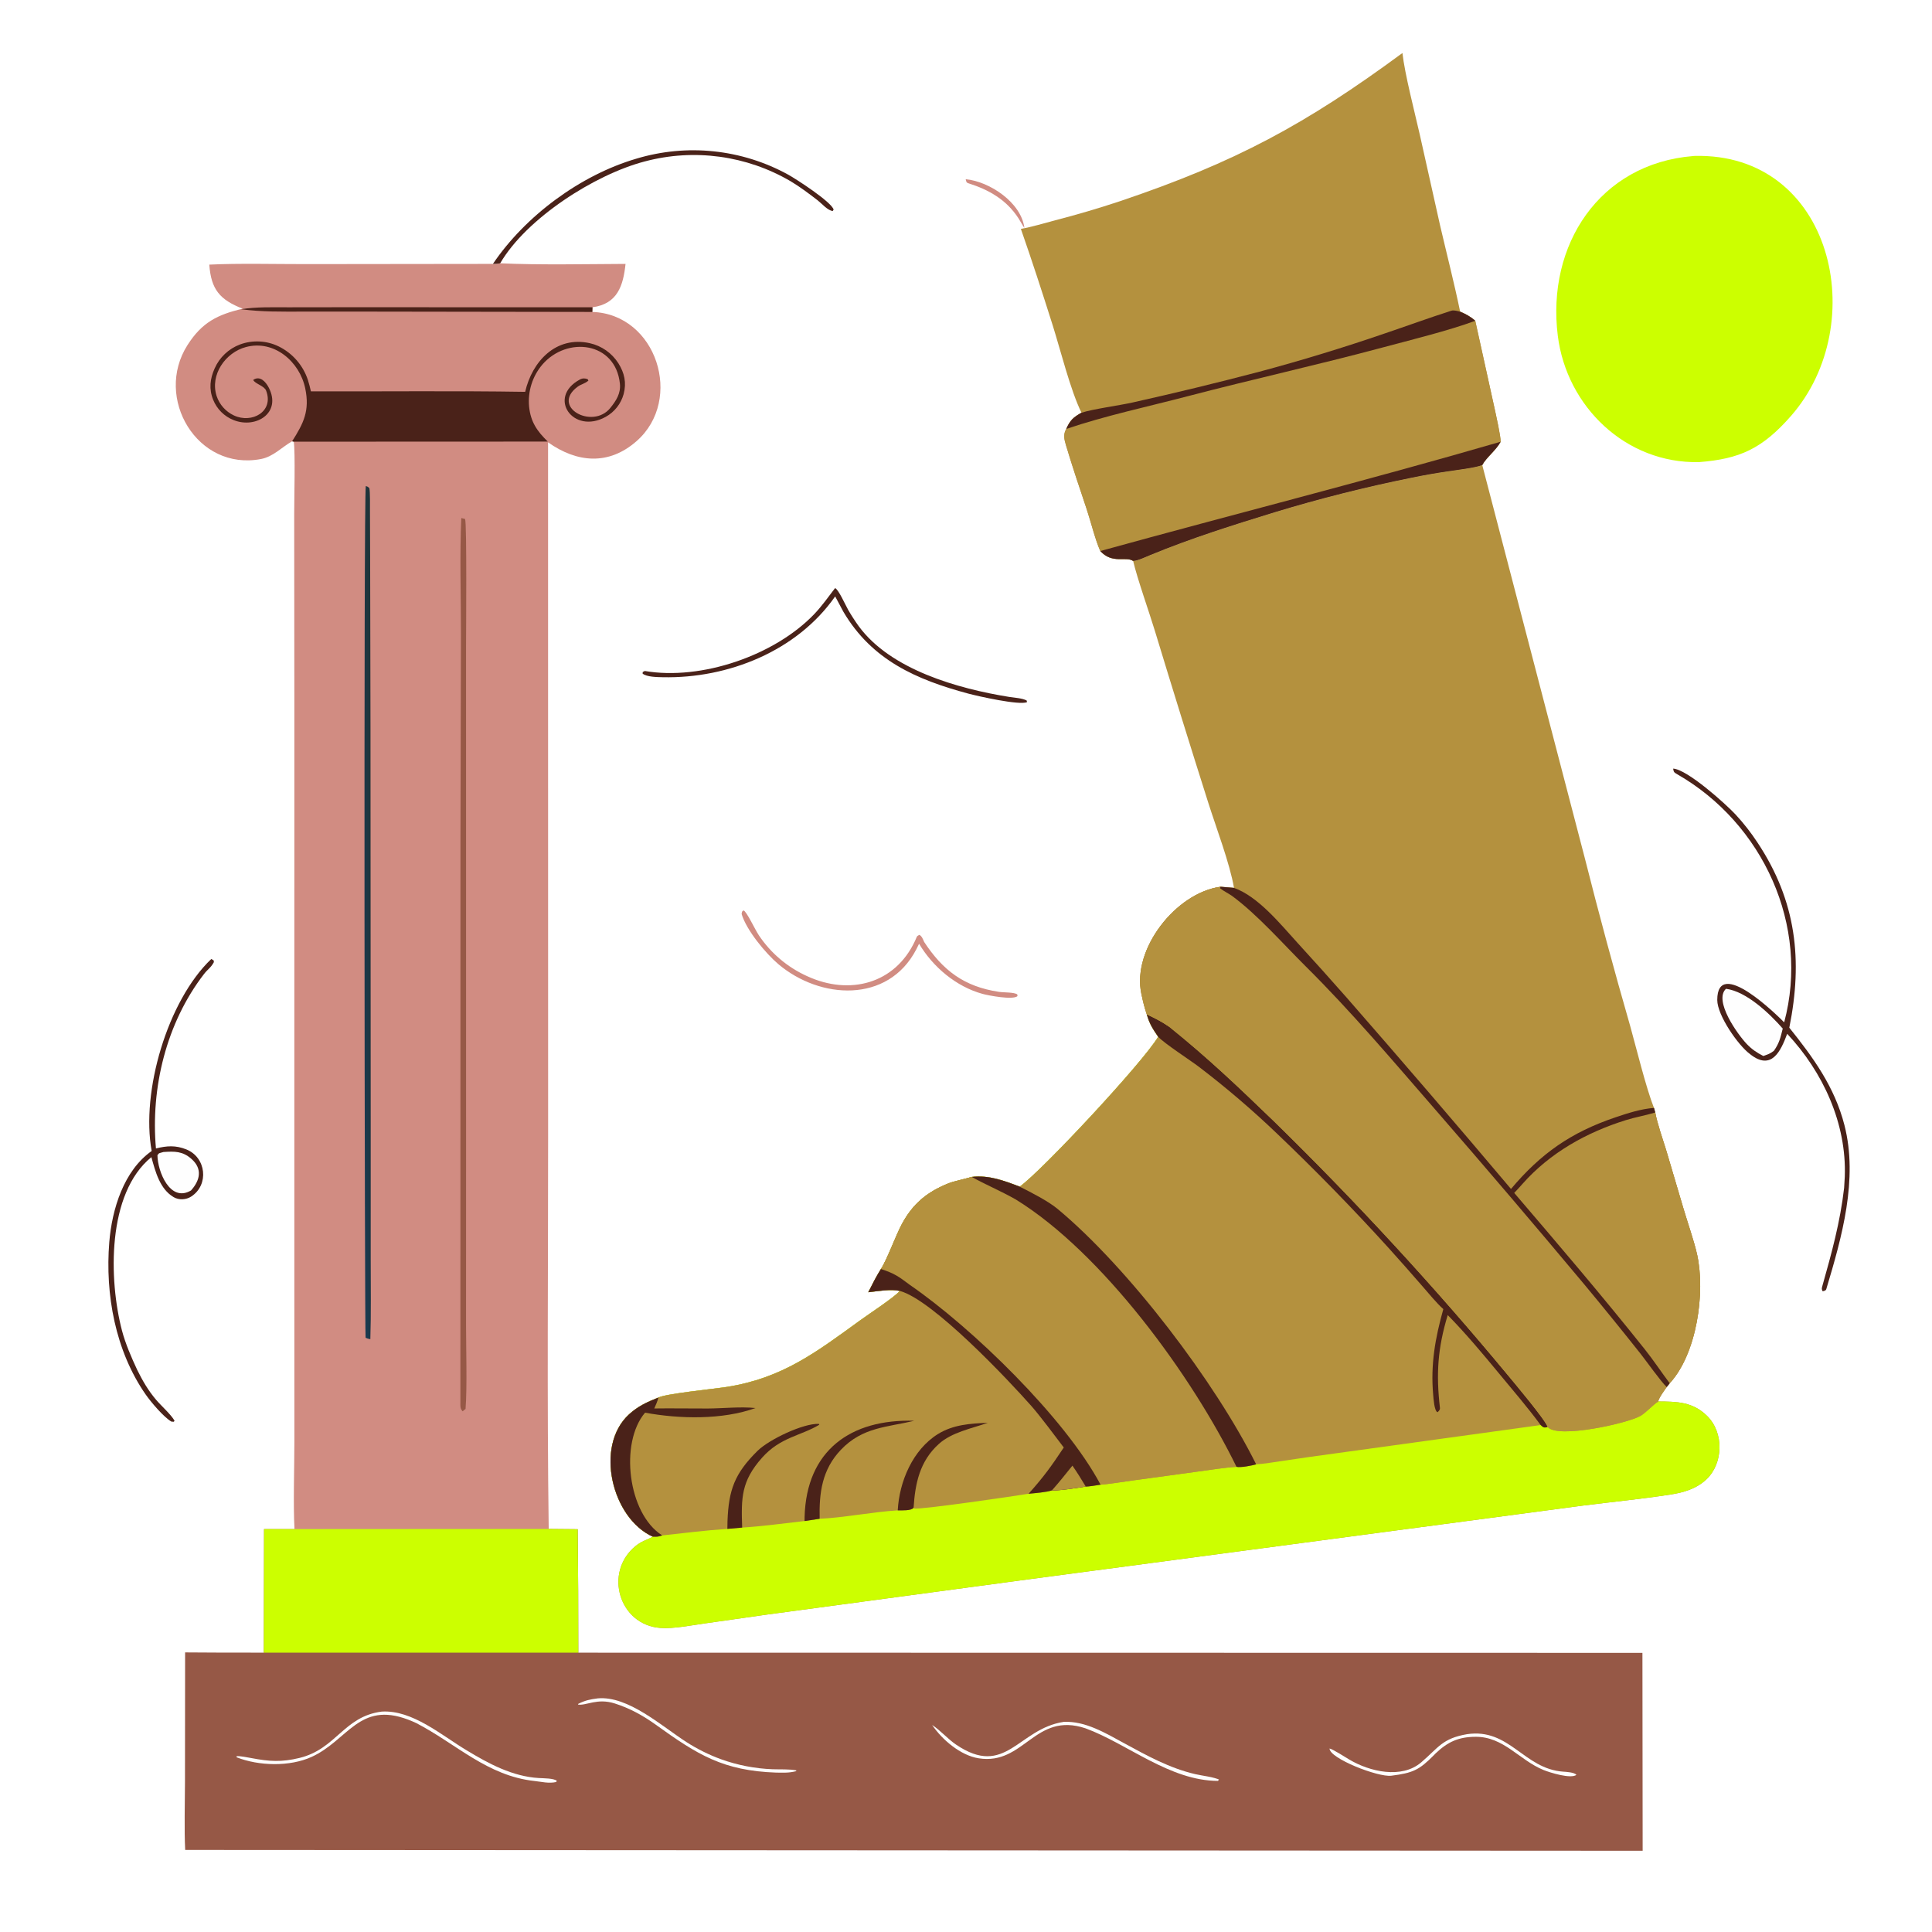
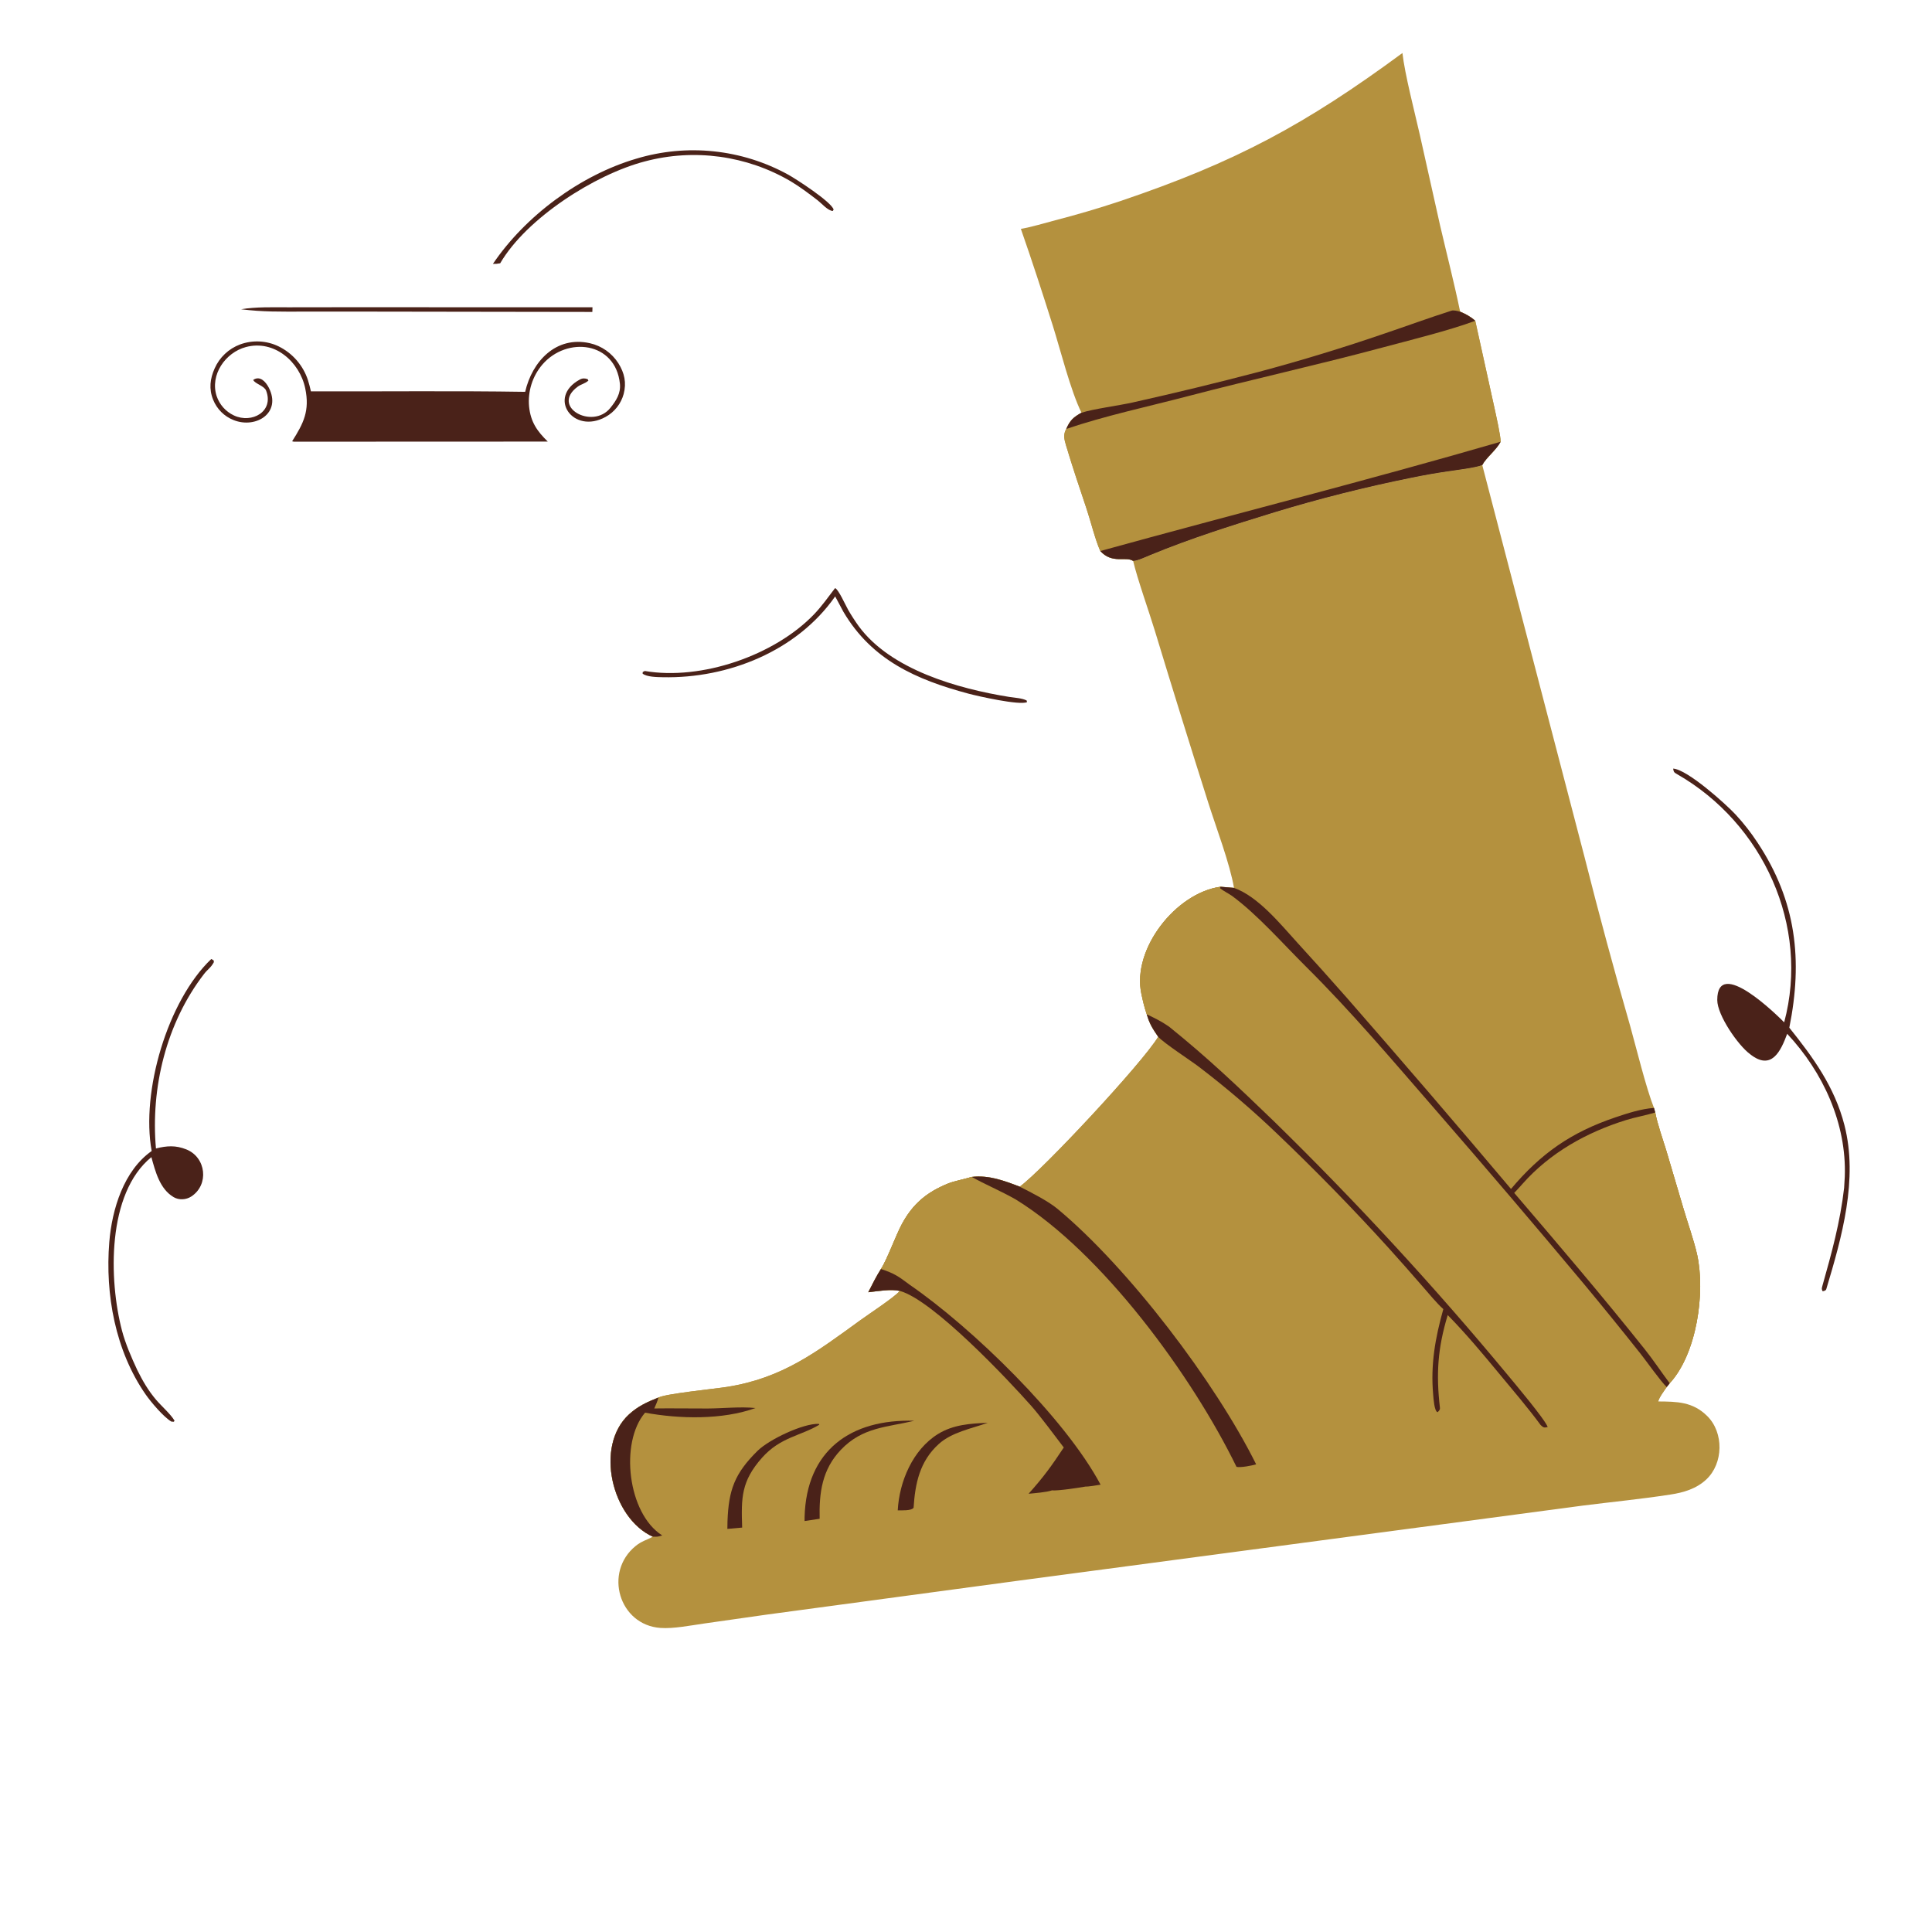
- <svg xmlns="http://www.w3.org/2000/svg" width="1024" height="1024" viewBox="0 0 1024 1024">
+ <svg xmlns="http://www.w3.org/2000/svg" viewBox="0 0 1024 1024">
  <path fill="#B4913E" d="M785.627 246.491L839.911 454.544C847.45 484.411 855.487 514.15 864.018 543.75C867.232 555.252 872.446 576.642 876.643 587.23L877.309 589.639C878.441 595.759 881.241 603.512 883.089 609.586L892.5 641.355C894.638 648.524 897.918 657.869 899.489 664.912C903.955 684.944 899.384 717.532 884.976 733.151L883.396 735.172C882.193 736.921 879.219 740.889 878.912 742.797C888.766 742.877 897.166 742.899 904.868 750.534C913.764 759.352 913.476 775.62 904.37 784.154C899.091 789.102 892.21 791.132 885.244 792.157C869.929 794.532 854.384 796.043 838.999 797.985L765.2 807.81L539.828 837.785L406.503 855.757L373.182 860.501C365.906 861.538 356.992 863.332 350.05 862.838C328.093 861.277 319.854 833.299 336.868 819.429C340.204 816.709 342.752 816.292 346.029 814.475C324.32 804.799 315.003 766.498 333.381 749.657C338.154 745.284 343.087 743.061 349.008 740.712C353.076 738.647 378.657 736.138 385.348 735.08C414.779 730.428 432.759 716.598 456.039 699.714C460.94 696.159 473.238 688.142 476.987 684.23C472.272 683.091 465.17 684.361 460.197 684.922C462.313 680.808 464.416 676.494 466.904 672.61C470.012 668.055 474.743 654.915 478.032 648.8C483.792 638.093 491.205 631.884 502.576 627.277C505.535 626.079 511.619 624.86 515.04 623.793C524.098 622.74 532.124 625.756 540.462 628.96C552.546 620.225 605.609 563.307 613.867 549.521C610.878 545.151 609.281 542.697 607.817 537.621C606.53 533.883 605.753 530.501 604.939 526.65C599.922 502.927 623.299 473.247 646.882 470.002L654.043 470.596C651.882 457.82 644.532 438.467 640.429 425.536C630.787 395.169 621.336 364.741 612.076 334.254C609.08 324.391 602.693 306.45 600.592 297.293C603.007 297.224 607.211 295.208 609.62 294.213C631.144 285.323 653.319 278.353 675.577 271.51C699.41 264.272 723.575 258.177 747.99 253.245C754.38 251.925 760.807 250.79 767.263 249.843C771.254 249.238 782.339 247.902 785.627 246.491Z" />
-   <path fill="#CCFF00" d="M607.817 537.621C612.286 539.741 615.507 541.295 619.593 544.117C640.558 561.006 656.026 575.814 675.288 594.378C718.952 637.071 760.356 682.014 799.331 729.025C802.987 733.46 818.736 752.122 820.323 756.354C825.702 762.682 862.788 754.328 869.455 750.468C872.435 748.743 875.874 744.766 878.912 742.797C888.766 742.877 897.166 742.899 904.868 750.534C913.764 759.352 913.476 775.62 904.37 784.154C899.091 789.102 892.21 791.132 885.244 792.157C869.929 794.532 854.384 796.043 838.999 797.985L765.2 807.81L539.828 837.785L406.503 855.757L373.182 860.501C365.906 861.538 356.992 863.332 350.05 862.838C328.093 861.277 319.854 833.299 336.868 819.429C340.204 816.709 342.752 816.292 346.029 814.475C324.32 804.799 315.003 766.498 333.381 749.657C338.154 745.284 343.087 743.061 349.008 740.712C353.076 738.647 378.657 736.138 385.348 735.08C414.779 730.428 432.759 716.598 456.039 699.714C460.94 696.159 473.238 688.142 476.987 684.23C472.272 683.091 465.17 684.361 460.197 684.922C462.313 680.808 464.416 676.494 466.904 672.61C470.012 668.055 474.743 654.915 478.032 648.8C483.792 638.093 491.205 631.884 502.576 627.277C505.535 626.079 511.619 624.86 515.04 623.793C524.098 622.74 532.124 625.756 540.462 628.96C552.546 620.225 605.609 563.307 613.867 549.521C610.878 545.151 609.281 542.697 607.817 537.621Z" />
  <path fill="#B4913E" d="M607.817 537.621C612.286 539.741 615.507 541.295 619.593 544.117C640.558 561.006 656.026 575.814 675.288 594.378C718.952 637.071 760.356 682.014 799.331 729.025C802.987 733.46 818.736 752.122 820.323 756.354C818.224 756.849 818.05 756.617 816.581 755.309L706.989 770.432C698.029 771.633 689.078 772.909 680.139 774.259C676.657 774.769 669.118 775.997 665.784 776.126C663.65 776.781 657.5 777.981 655.373 777.459C649.17 777.82 641.129 779.103 634.836 779.959L600.968 784.595C598.115 784.987 585.198 786.957 583.334 786.915C564.501 751.522 515.25 703.72 482.206 680.988C476.247 676.522 473.992 674.886 466.904 672.61C470.012 668.055 474.743 654.915 478.032 648.8C483.792 638.093 491.205 631.884 502.576 627.277C505.535 626.079 511.619 624.86 515.04 623.793C524.098 622.74 532.124 625.756 540.462 628.96C552.546 620.225 605.609 563.307 613.867 549.521C610.878 545.151 609.281 542.697 607.817 537.621Z" />
  <path fill="#B4913E" d="M466.904 672.61C470.012 668.055 474.743 654.915 478.032 648.8C483.792 638.093 491.205 631.884 502.576 627.277C505.535 626.079 511.619 624.86 515.04 623.793C522.069 627.742 530.302 631.167 538.269 635.679C584.182 663.894 631.905 729.323 655.373 777.459C649.17 777.82 641.129 779.103 634.836 779.959L600.968 784.595C598.115 784.987 585.198 786.957 583.334 786.915C564.501 751.522 515.25 703.72 482.206 680.988C476.247 676.522 473.992 674.886 466.904 672.61Z" />
  <path fill="#B4913E" d="M466.904 672.61C470.012 668.055 474.743 654.915 478.032 648.8C483.792 638.093 491.205 631.884 502.576 627.277C505.535 626.079 511.619 624.86 515.04 623.793C522.069 627.742 530.302 631.167 538.269 635.679C534.341 641.449 500.652 668.994 493.713 674.198C491.263 676.037 485.321 679.777 482.206 680.988C476.247 676.522 473.992 674.886 466.904 672.61Z" />
+   <path fill="#B4913E" d="M466.904 672.61C473.992 674.886 476.247 676.522 482.206 680.988C515.25 703.72 564.501 751.522 583.334 786.915C581.65 787.169 576.911 788.004 575.463 787.894C571.848 788.523 560.932 790.23 557.542 789.933C554.69 790.93 548.419 791.414 545.17 791.72C539.469 792.711 486.475 800.455 484.518 799.517L484.221 799.144C483.036 800.815 477.962 800.491 475.819 800.523C462.569 801.329 446.53 804.496 434.436 804.978C431.783 805.375 429.085 805.755 426.44 806.182C416.462 807.313 403.288 809.053 393.362 809.653L385.52 810.347C374.159 811.097 362.331 812.554 350.993 813.816C348.666 814.543 348.509 814.518 346.029 814.475C324.32 804.799 315.003 766.498 333.381 749.657C338.154 745.284 343.087 743.061 349.008 740.712C353.076 738.647 378.657 736.138 385.348 735.08C414.779 730.428 432.759 716.598 456.039 699.714C460.94 696.159 473.238 688.142 476.987 684.23C472.272 683.091 465.17 684.361 460.197 684.922C462.313 680.808 464.416 676.494 466.904 672.61Z" />
+   <path fill="#B4913E" d="M557.542 789.933C561.38 785.605 564.793 781.326 568.405 776.818C571.034 780.614 573.089 783.926 575.463 787.894C571.848 788.523 560.932 790.23 557.542 789.933Z" />
+   <path fill="#B4913E" d="M607.817 537.621C606.53 533.883 605.753 530.501 604.939 526.65C599.922 502.927 623.299 473.247 646.882 470.002L654.043 470.596C666.898 475.2 678.571 489.705 687.762 499.797C696.531 509.374 705.206 519.037 713.786 528.784C743.101 562.327 772.125 596.121 800.856 630.165C816.708 611.355 832.642 600.179 856.205 592.215C862.532 590.076 869.948 587.669 876.643 587.23L877.309 589.639C878.441 595.759 881.241 603.512 883.089 609.586L892.5 641.355C894.638 648.524 897.918 657.869 899.489 664.912C903.955 684.944 899.384 717.532 884.976 733.151L883.396 735.172C882.193 736.921 879.219 740.889 878.912 742.797C875.874 744.766 872.435 748.743 869.455 750.468C862.788 754.328 825.702 762.682 820.323 756.354C818.736 752.122 802.987 733.46 799.331 729.025C760.356 682.014 718.952 637.071 675.288 594.378C656.026 575.814 640.558 561.006 619.593 544.117C615.507 541.295 612.286 539.741 607.817 537.621Z" />
+   <path fill="#B4913E" d="M877.309 589.639C878.441 595.759 881.241 603.512 883.089 609.586L892.5 641.355C894.638 648.524 897.918 657.869 899.489 664.912C903.955 684.944 899.384 717.532 884.976 733.151C880.527 727.241 876.436 721.006 871.819 715.212C849.402 687.084 825.947 659.586 802.564 632.264C804.033 630.774 805.572 629.043 806.957 627.478C821.564 610.979 840.807 600.244 861.656 593.712C866.739 592.119 872.171 591.225 877.309 589.639Z" />
+   <path fill="#B4913E" d="M607.817 537.621C606.53 533.883 605.753 530.501 604.939 526.65C599.922 502.927 623.299 473.247 646.882 470.002L646.669 470.806C648.963 472.568 650.805 473.32 652.985 474.842C649.04 495.846 641.798 514.093 630.063 531.881C627.731 535.416 623.35 542.114 619.593 544.117C615.507 541.295 612.286 539.741 607.817 537.621Z" />
+   <path fill="#B4913E" d="M541.083 121.317C546.244 120.441 554.136 118.142 559.392 116.73C570.928 113.75 582.359 110.378 593.666 106.621C655.026 85.909 692.029 65.883 743.321 28.099C744.553 39.231 749.807 59.414 752.498 71.262L763.287 119.523C766.776 134.496 770.818 150.24 773.909 165.198C776.845 166.427 779.546 167.88 781.916 170.037L792.142 216.426C792.787 219.464 795.513 231.499 795.367 234.133C792.925 238.718 787.709 242.5 785.627 246.491C782.339 247.902 771.254 249.238 767.263 249.843C760.807 250.79 754.38 251.925 747.99 253.245C723.575 258.177 699.41 264.272 675.577 271.51C653.319 278.353 631.144 285.323 609.62 294.213C607.211 295.208 603.007 297.224 600.592 297.293C596.443 294.661 589.671 299.097 583.171 292.058C580.528 286.225 578.08 276.185 575.922 269.744C572.186 258.593 568.332 247.2 564.981 235.933C564.032 232.745 563.455 230.257 565.133 227.354C567.15 222.736 568.884 221.177 573.205 218.75C567.391 206.989 562.018 185.304 557.969 172.483C552.561 155.362 547.015 138.266 541.083 121.317Z" />
+   <path fill="#B4913E" d="M573.205 218.75C579.623 216.709 592.87 214.991 600.383 213.309C622.66 208.343 644.842 202.962 666.918 197.17C689.526 191.132 711.916 184.305 734.047 176.702C745.722 172.754 757.561 168.42 769.313 164.665C770.538 164.274 772.618 164.876 773.909 165.198C776.845 166.427 779.546 167.88 781.916 170.037L792.142 216.426C792.787 219.464 795.513 231.499 795.367 234.133C792.925 238.718 787.709 242.5 785.627 246.491C782.339 247.902 771.254 249.238 767.263 249.843C760.807 250.79 754.38 251.925 747.99 253.245C723.575 258.177 699.41 264.272 675.577 271.51C653.319 278.353 631.144 285.323 609.62 294.213C607.211 295.208 603.007 297.224 600.592 297.293C596.443 294.661 589.671 299.097 583.171 292.058C580.528 286.225 578.08 276.185 575.922 269.744C572.186 258.593 568.332 247.2 564.981 235.933C564.032 232.745 563.455 230.257 565.133 227.354C567.15 222.736 568.884 221.177 573.205 218.75Z" />
  <path fill="#4A2219" d="M515.04 623.793C524.098 622.74 532.124 625.756 540.462 628.96C546.555 632.015 555.495 636.553 560.57 640.774C598.159 672.039 644.212 732.641 665.784 776.126C663.65 776.781 657.5 777.981 655.373 777.459C631.905 729.323 584.182 663.894 538.269 635.679C530.302 631.167 522.069 627.742 515.04 623.793Z" />
  <path fill="#4A2219" d="M607.817 537.621C612.286 539.741 615.507 541.295 619.593 544.117C640.558 561.006 656.026 575.814 675.288 594.378C718.952 637.071 760.356 682.014 799.331 729.025C802.987 733.46 818.736 752.122 820.323 756.354C818.224 756.849 818.05 756.617 816.581 755.309C809.626 745.872 801.975 736.991 794.516 727.97C785.788 717.414 776.928 706.799 767.32 697.016C761.985 714.665 761.121 728.214 763.196 746.201C763.317 747.253 762.601 747.869 761.933 748.507C760.167 747.946 759.77 740.982 759.609 739.183C758.182 723.242 760.699 709.149 764.989 693.861C761.591 690.863 757.035 685.304 753.946 681.767C748.002 674.91 741.991 668.111 735.916 661.371C716.895 640.42 697.124 620.163 676.64 600.639C663.603 588.176 649.882 576.45 635.541 565.512C630.813 561.893 617.151 553.095 613.867 549.521C610.878 545.151 609.281 542.697 607.817 537.621Z" />
-   <path fill="#B4913E" d="M466.904 672.61C473.992 674.886 476.247 676.522 482.206 680.988C515.25 703.72 564.501 751.522 583.334 786.915C581.65 787.169 576.911 788.004 575.463 787.894C571.848 788.523 560.932 790.23 557.542 789.933C554.69 790.93 548.419 791.414 545.17 791.72C539.469 792.711 486.475 800.455 484.518 799.517L484.221 799.144C483.036 800.815 477.962 800.491 475.819 800.523C462.569 801.329 446.53 804.496 434.436 804.978C431.783 805.375 429.085 805.755 426.44 806.182C416.462 807.313 403.288 809.053 393.362 809.653L385.52 810.347C374.159 811.097 362.331 812.554 350.993 813.816C348.666 814.543 348.509 814.518 346.029 814.475C324.32 804.799 315.003 766.498 333.381 749.657C338.154 745.284 343.087 743.061 349.008 740.712C353.076 738.647 378.657 736.138 385.348 735.08C414.779 730.428 432.759 716.598 456.039 699.714C460.94 696.159 473.238 688.142 476.987 684.23C472.272 683.091 465.17 684.361 460.197 684.922C462.313 680.808 464.416 676.494 466.904 672.61Z" />
  <path fill="#4A2219" d="M466.904 672.61C473.992 674.886 476.247 676.522 482.206 680.988C515.25 703.72 564.501 751.522 583.334 786.915C581.65 787.169 576.911 788.004 575.463 787.894C571.848 788.523 560.932 790.23 557.542 789.933C554.69 790.93 548.419 791.414 545.17 791.72C553.236 782.704 557.215 777.157 563.824 767.204C559.733 761.776 551.072 750.22 546.735 745.311C534.296 731.23 494.518 689.082 476.987 684.23C472.272 683.091 465.17 684.361 460.197 684.922C462.313 680.808 464.416 676.494 466.904 672.61Z" />
-   <path fill="#B4913E" d="M557.542 789.933C561.38 785.605 564.793 781.326 568.405 776.818C571.034 780.614 573.089 783.926 575.463 787.894C571.848 788.523 560.932 790.23 557.542 789.933Z" />
  <path fill="#4A2219" d="M349.008 740.712C348.339 743.011 347.759 744.31 346.781 746.509C356.249 746.366 365.618 746.574 375.077 746.534C383.192 746.499 392.463 745.456 400.452 746.287C382.854 752.631 360.079 752.094 341.903 748.749C328.367 764.542 332.656 802.255 350.993 813.816C348.666 814.543 348.509 814.518 346.029 814.475C324.32 804.799 315.003 766.498 333.381 749.657C338.154 745.284 343.087 743.061 349.008 740.712Z" />
  <path fill="#4A2219" d="M426.44 806.182C426.424 805.492 426.427 804.802 426.448 804.112C427.364 768.75 450.877 752.015 484.588 753.037C470.26 756.486 457.202 756.324 445.69 768.412C435.681 778.922 434.109 791.227 434.436 804.978C431.783 805.375 429.085 805.755 426.44 806.182Z" />
  <path fill="#4A2219" d="M385.52 810.347C385.51 808.969 385.534 807.59 385.59 806.212C386.205 789.834 389.274 781.055 401.469 769.019C407.64 762.929 425.752 754.334 434.011 754.678L434.241 755.139C424.529 761.024 413.635 761.685 403.979 772.533C392.797 785.095 392.831 793.875 393.362 809.653L385.52 810.347Z" />
  <path fill="#4A2219" d="M475.819 800.523C476.644 785.265 483.745 768.351 497.182 760.043C505.184 755.095 514.375 754.457 523.528 754.124C514.983 757.152 504.47 759.101 497.574 765.345C487.439 774.523 485.048 786.277 484.221 799.144C483.036 800.815 477.962 800.491 475.819 800.523Z" />
-   <path fill="#B4913E" d="M607.817 537.621C606.53 533.883 605.753 530.501 604.939 526.65C599.922 502.927 623.299 473.247 646.882 470.002L654.043 470.596C666.898 475.2 678.571 489.705 687.762 499.797C696.531 509.374 705.206 519.037 713.786 528.784C743.101 562.327 772.125 596.121 800.856 630.165C816.708 611.355 832.642 600.179 856.205 592.215C862.532 590.076 869.948 587.669 876.643 587.23L877.309 589.639C878.441 595.759 881.241 603.512 883.089 609.586L892.5 641.355C894.638 648.524 897.918 657.869 899.489 664.912C903.955 684.944 899.384 717.532 884.976 733.151L883.396 735.172C882.193 736.921 879.219 740.889 878.912 742.797C875.874 744.766 872.435 748.743 869.455 750.468C862.788 754.328 825.702 762.682 820.323 756.354C818.736 752.122 802.987 733.46 799.331 729.025C760.356 682.014 718.952 637.071 675.288 594.378C656.026 575.814 640.558 561.006 619.593 544.117C615.507 541.295 612.286 539.741 607.817 537.621Z" />
-   <path fill="#B4913E" d="M877.309 589.639C878.441 595.759 881.241 603.512 883.089 609.586L892.5 641.355C894.638 648.524 897.918 657.869 899.489 664.912C903.955 684.944 899.384 717.532 884.976 733.151C880.527 727.241 876.436 721.006 871.819 715.212C849.402 687.084 825.947 659.586 802.564 632.264C804.033 630.774 805.572 629.043 806.957 627.478C821.564 610.979 840.807 600.244 861.656 593.712C866.739 592.119 872.171 591.225 877.309 589.639Z" />
-   <path fill="#B4913E" d="M607.817 537.621C606.53 533.883 605.753 530.501 604.939 526.65C599.922 502.927 623.299 473.247 646.882 470.002L646.669 470.806C648.963 472.568 650.805 473.32 652.985 474.842C649.04 495.846 641.798 514.093 630.063 531.881C627.731 535.416 623.35 542.114 619.593 544.117C615.507 541.295 612.286 539.741 607.817 537.621Z" />
  <path fill="#4A2219" d="M646.882 470.002L654.043 470.596C666.898 475.2 678.571 489.705 687.762 499.797C696.531 509.374 705.206 519.037 713.786 528.784C743.101 562.327 772.125 596.121 800.856 630.165C816.708 611.355 832.642 600.179 856.205 592.215C862.532 590.076 869.948 587.669 876.643 587.23L877.309 589.639C872.171 591.225 866.739 592.119 861.656 593.712C840.807 600.244 821.564 610.979 806.957 627.478C805.572 629.043 804.033 630.774 802.564 632.264C825.947 659.586 849.402 687.084 871.819 715.212C876.436 721.006 880.527 727.241 884.976 733.151L883.396 735.172C880.393 732.396 872.691 721.514 869.533 717.52C859.67 705.072 849.661 692.74 839.51 680.526C813.552 649.48 787.3 618.681 760.759 588.133C738.199 562.206 716.377 536.319 691.932 512.065C680.06 500.287 666.467 484.752 652.985 474.842C650.805 473.32 648.963 472.568 646.669 470.806L646.882 470.002Z" />
-   <path fill="#D18C82" d="M265.105 139.549C285.762 140.505 310.581 139.974 331.55 139.876C330.327 151.368 327.343 161.051 314.026 162.863L313.952 165.334C348.007 166.492 362.472 211.738 337.431 233.78C322.648 246.792 305.851 245.325 290.484 234.443L290.518 600.922C290.55 670.379 289.882 741.025 290.826 810.376L156.089 810.457C155.364 797.621 156.028 777.425 156.026 764.135L156 669.937L156.01 370.646L155.932 272.567C155.909 265.535 156.568 239.416 155.701 234.104L154.834 233.891C149.334 237.009 144.882 242.031 138.351 243.287C104.53 249.791 81.527 210.901 99.369 182.904C107.042 170.865 115.205 166.781 128.623 163.615C116.507 158.858 111.89 153.467 110.929 140.258C126.378 139.486 146.486 140.008 162.36 139.986L261.255 139.869C263.068 139.901 263.377 139.829 265.105 139.549Z" />
+   <path fill="#4A2219" d="M583.171 292.058C653.454 272.648 725.653 254.408 795.367 234.133C792.925 238.718 787.709 242.5 785.627 246.491C782.339 247.902 771.254 249.238 767.263 249.843C760.807 250.79 754.38 251.925 747.99 253.245C723.575 258.177 699.41 264.272 675.577 271.51C653.319 278.353 631.144 285.323 609.62 294.213C607.211 295.208 603.007 297.224 600.592 297.293C596.443 294.661 589.671 299.097 583.171 292.058Z" />
+   <path fill="#4A2219" d="M573.205 218.75C579.623 216.709 592.87 214.991 600.383 213.309C622.66 208.343 644.842 202.962 666.918 197.17C689.526 191.132 711.916 184.305 734.047 176.702C745.722 172.754 757.561 168.42 769.313 164.665C770.538 164.274 772.618 164.876 773.909 165.198C776.845 166.427 779.546 167.88 781.916 170.037C767.679 175.301 747.51 180.234 732.58 184.239C698.341 193.425 663.587 201.075 629.255 210.071C608.189 215.591 585.729 220.357 565.133 227.354C567.15 222.736 568.884 221.177 573.205 218.75Z" />
+   <path fill="#4A2219" d="M886.795 407.375C894.273 407.77 914.637 426.068 919.835 431.649C924.141 436.294 928.051 441.29 931.524 446.586C952.138 477.643 955.56 508.969 948.373 544.696C960.856 560.267 972.359 575.942 977.593 596.363C984.936 625.014 976.251 655.705 967.963 683.279C967.714 684.108 966.705 684.259 966.03 684.395C965.466 683.29 965.502 682.959 965.914 681.499C970.828 664.09 975.353 647.673 977.422 629.624C977.57 627.655 977.686 625.684 977.77 623.711C978.822 595.533 966.247 568.208 947.248 547.943C943.843 557.058 938.98 567.772 927.58 558.725C921.239 554.063 910.183 538.117 910.182 530.017C910.179 506.611 942.214 538.402 945.654 541.858C959.368 490.596 934.399 436.447 889.01 410.393C887.174 409.339 887.134 409.243 886.795 407.375Z" />
  <path fill="#4A2219" d="M154.834 233.891C160.947 224.275 164.225 217.681 161.796 205.912C158.865 191.714 145.321 179.944 130.348 183.937C119.453 186.842 111.19 198.685 114.814 209.895C116.324 214.437 119.635 218.158 123.971 220.185C133.501 224.669 145.283 218.119 141.06 207.065C140.061 204.45 135.15 203.454 134.199 201.365C137.788 198.898 140.859 202.381 142.422 205.389C149.422 218.854 135.636 227.356 123.844 222.667C118.876 220.721 114.937 216.804 112.963 211.847C110.682 206.192 111.309 200.752 113.761 195.279C116.361 189.39 121.23 184.8 127.263 182.553C133.943 180.108 141.33 180.491 147.721 183.613C155.054 187.216 160.628 193.618 163.188 201.377C163.838 203.336 164.318 205.399 164.785 207.41C202.269 207.554 240.977 207.079 278.351 207.678C282.031 191.599 294.67 177.872 312.636 181.905C318.885 183.311 324.322 187.136 327.758 192.542C330.997 197.702 332.124 202.872 330.549 208.852C329.138 214.007 325.7 218.371 321.018 220.95C303.78 230.526 289.879 210.627 307.289 201.182C308.745 200.392 309.946 200.437 311.461 200.955L311.87 201.723C309.944 203.407 308.055 203.589 306.231 204.92C291.645 215.594 314.026 227.949 323.484 216.214C326.556 212.402 329.102 208.509 328.561 203.345C326.226 181.07 300.45 178.101 287.432 193.269C282.198 199.434 279.672 207.45 280.428 215.502C281.272 223.717 284.714 228.54 290.338 234.05L155.701 234.104L154.834 233.891Z" />
  <path fill="#4A2219" d="M127.803 163.908C135.66 162.581 144.698 162.871 152.734 162.874L183.188 162.833L314.026 162.863L313.952 165.334L197.065 165.16L160.179 165.163C148.545 165.147 139.375 165.385 127.803 163.908Z" />
-   <path fill="#965846" d="M244.498 274.563L246.495 275.072C247.505 277.198 247.017 335.328 247.015 342.956L247.034 614.289L247.015 702.063C247.007 713.95 247.649 735.426 246.754 746.756L245.19 748.017C243.731 746.419 244.036 745.193 244.016 743.133L244.046 447.058L244.308 336.12C244.324 316.405 243.599 293.933 244.498 274.563Z" />
-   <defs>
-     <linearGradient id="gradient_0" gradientUnits="userSpaceOnUse" x1="197.233" y1="483.475" x2="191.767" y2="483.53">
-       <stop offset="0" stop-color="#1F3439" />
-       <stop offset="1" stop-color="#193A51" />
-     </linearGradient>
-   </defs>
-   <path fill="url(#gradient_0)" d="M193.88 257.6C195.144 258.05 194.714 257.831 195.763 258.688C196.226 260.98 196.082 268.039 196.096 270.879L196.186 295.168L196.37 386.371L196.484 594.636L196.488 667.764C196.481 681.426 196.728 696.232 196.286 709.793C195.024 709.569 194.947 709.542 193.764 709.045C193.284 707.667 192.695 263.545 193.88 257.6Z" />
-   <path fill="#965846" d="M290.826 810.376L306.197 810.517C306.43 832.329 306.538 854.142 306.519 875.955L870.522 876.048L870.642 980.943L98.154 980.502C97.598 969.897 98.025 955.122 98.043 944.356L98.11 875.811C112.016 875.928 125.923 875.968 139.829 875.931L139.953 810.465L156.089 810.457L290.826 810.376Z" />
-   <path fill="#CCFF00" d="M290.826 810.376L306.197 810.517C306.43 832.329 306.538 854.142 306.519 875.955L139.829 875.931L139.953 810.465L156.089 810.457L290.826 810.376Z" />
-   <path fill="#FEFEFE" d="M202.34 907.18C218.604 906.179 234.156 919.873 247.416 927.758C259.119 934.841 271.579 941.539 285.506 942.392C287.974 942.543 293.592 942.484 295.134 943.893L294.73 944.515C290.853 945.382 287.116 944.382 283.302 943.968C258.279 941.254 241.855 924.285 220.665 913.287C219.216 912.605 217.741 911.98 216.245 911.412C190.354 901.634 184.443 922.362 165.2 931.176C153.591 936.493 137.098 936.047 125.367 931.375L125.447 930.819C126.965 930.614 131.329 931.457 133.144 931.805C142.759 933.648 149.252 934.049 158.705 931.75C178.292 926.988 182.164 909.736 202.34 907.18Z" />
-   <path fill="#FEFEFE" d="M563.793 912.628C575.227 912.058 586.151 918.68 595.845 923.955C607.995 930.566 619.872 937.17 633.491 940.328C637.597 941.28 643.048 941.745 646.798 943.465L646.053 943.151L645.573 943.912C620.002 943.878 597.496 924.172 575.395 916.068C548.383 907.034 542.988 935.811 518.659 931.927C509.127 930.405 499.405 922.169 494.058 914.269C498.353 917.061 502.4 921.74 506.703 924.661C533.031 942.536 539.574 916.317 563.793 912.628Z" />
-   <path fill="#FEFEFE" d="M777.545 919.151C800.09 915.804 807.645 937.526 828.47 939.009C830.245 939.136 834.388 939.342 835.534 940.706C832.626 942.979 821.439 939.504 818.032 938.108C805.221 932.858 797.008 920.441 782.06 920.538C773.092 920.597 767.404 923.161 760.926 929.317C760.596 929.66 760.265 930.001 759.93 930.34C752.241 938.111 748.898 939.72 737.412 941.168C730.463 942.044 704.67 932.034 704.69 926.746C706.172 926.944 713.404 931.563 715.249 932.656C725.916 938.978 742.833 943.033 753.282 934.084C762.477 926.209 764.446 921.408 777.545 919.151Z" />
-   <path fill="#FEFEFE" d="M316.818 900.171C332.912 898.7 350.745 914.936 363.739 923.273C369.549 927.017 375.757 930.102 382.249 932.471C390.996 935.605 400.171 937.381 409.456 937.735C413.366 937.89 418.529 937.589 422.177 938.362L421.811 938.797C417.913 939.746 415.374 939.555 411.341 939.514C383.337 938.521 369.841 930.144 347.714 914.224C340.827 909.269 333.839 905.421 325.838 902.872C316.5 899.896 310.747 904.136 306.352 903.462L306.494 903.07C310.301 901.166 312.702 900.717 316.818 900.171Z" />
-   <path fill="#B4913E" d="M541.083 121.317C546.244 120.441 554.136 118.142 559.392 116.73C570.928 113.75 582.359 110.378 593.666 106.621C655.026 85.909 692.029 65.883 743.321 28.099C744.553 39.231 749.807 59.414 752.498 71.262L763.287 119.523C766.776 134.496 770.818 150.24 773.909 165.198C776.845 166.427 779.546 167.88 781.916 170.037L792.142 216.426C792.787 219.464 795.513 231.499 795.367 234.133C792.925 238.718 787.709 242.5 785.627 246.491C782.339 247.902 771.254 249.238 767.263 249.843C760.807 250.79 754.38 251.925 747.99 253.245C723.575 258.177 699.41 264.272 675.577 271.51C653.319 278.353 631.144 285.323 609.62 294.213C607.211 295.208 603.007 297.224 600.592 297.293C596.443 294.661 589.671 299.097 583.171 292.058C580.528 286.225 578.08 276.185 575.922 269.744C572.186 258.593 568.332 247.2 564.981 235.933C564.032 232.745 563.455 230.257 565.133 227.354C567.15 222.736 568.884 221.177 573.205 218.75C567.391 206.989 562.018 185.304 557.969 172.483C552.561 155.362 547.015 138.266 541.083 121.317Z" />
-   <path fill="#B4913E" d="M573.205 218.75C579.623 216.709 592.87 214.991 600.383 213.309C622.66 208.343 644.842 202.962 666.918 197.17C689.526 191.132 711.916 184.305 734.047 176.702C745.722 172.754 757.561 168.42 769.313 164.665C770.538 164.274 772.618 164.876 773.909 165.198C776.845 166.427 779.546 167.88 781.916 170.037L792.142 216.426C792.787 219.464 795.513 231.499 795.367 234.133C792.925 238.718 787.709 242.5 785.627 246.491C782.339 247.902 771.254 249.238 767.263 249.843C760.807 250.79 754.38 251.925 747.99 253.245C723.575 258.177 699.41 264.272 675.577 271.51C653.319 278.353 631.144 285.323 609.62 294.213C607.211 295.208 603.007 297.224 600.592 297.293C596.443 294.661 589.671 299.097 583.171 292.058C580.528 286.225 578.08 276.185 575.922 269.744C572.186 258.593 568.332 247.2 564.981 235.933C564.032 232.745 563.455 230.257 565.133 227.354C567.15 222.736 568.884 221.177 573.205 218.75Z" />
-   <path fill="#4A2219" d="M583.171 292.058C653.454 272.648 725.653 254.408 795.367 234.133C792.925 238.718 787.709 242.5 785.627 246.491C782.339 247.902 771.254 249.238 767.263 249.843C760.807 250.79 754.38 251.925 747.99 253.245C723.575 258.177 699.41 264.272 675.577 271.51C653.319 278.353 631.144 285.323 609.62 294.213C607.211 295.208 603.007 297.224 600.592 297.293C596.443 294.661 589.671 299.097 583.171 292.058Z" />
-   <path fill="#4A2219" d="M573.205 218.75C579.623 216.709 592.87 214.991 600.383 213.309C622.66 208.343 644.842 202.962 666.918 197.17C689.526 191.132 711.916 184.305 734.047 176.702C745.722 172.754 757.561 168.42 769.313 164.665C770.538 164.274 772.618 164.876 773.909 165.198C776.845 166.427 779.546 167.88 781.916 170.037C767.679 175.301 747.51 180.234 732.58 184.239C698.341 193.425 663.587 201.075 629.255 210.071C608.189 215.591 585.729 220.357 565.133 227.354C567.15 222.736 568.884 221.177 573.205 218.75Z" />
-   <path fill="#CCFF00" d="M897.374 82.71C897.577 82.689 897.78 82.667 897.983 82.646C971.412 80.726 991.928 171.679 949.35 220.359C934.005 237.902 922.059 243.248 900.528 244.929C861.738 245.782 830.388 215.526 825.671 178.007C819.623 129.893 847.721 86.74 897.374 82.71Z" />
-   <path fill="#4A2219" d="M886.795 407.375C894.273 407.77 914.637 426.068 919.835 431.649C924.141 436.294 928.051 441.29 931.524 446.586C952.138 477.643 955.56 508.969 948.373 544.696C960.856 560.267 972.359 575.942 977.593 596.363C984.936 625.014 976.251 655.705 967.963 683.279C967.714 684.108 966.705 684.259 966.03 684.395C965.466 683.29 965.502 682.959 965.914 681.499C970.828 664.09 975.353 647.673 977.422 629.624C977.57 627.655 977.686 625.684 977.77 623.711C978.822 595.533 966.247 568.208 947.248 547.943C943.843 557.058 938.98 567.772 927.58 558.725C921.239 554.063 910.183 538.117 910.182 530.017C910.179 506.611 942.214 538.402 945.654 541.858C959.368 490.596 934.399 436.447 889.01 410.393C887.174 409.339 887.134 409.243 886.795 407.375Z" />
-   <path fill="#FEFEFE" d="M914.801 524.082C925.682 525.474 938.004 537.268 944.893 545.171C943.67 550.004 943.119 552.773 940.207 556.952C937.992 558.606 937.166 558.766 934.57 559.689C931.185 557.957 928.465 556.116 925.822 553.34C920.994 548.27 908.18 530.407 914.801 524.082Z" />
  <path fill="#4A2219" d="M111.988 508.287L113.235 509.014L113.372 509.934C111.792 512.908 110.089 513.715 108.177 516.194C88.073 542.244 79.81 576.695 82.657 608.712C88.397 607.273 93.087 606.941 98.744 609.204C109.279 613.416 110.937 627.92 101.392 634.164C98.667 635.946 94.877 636.182 92.035 634.51C84.692 630.189 82.36 620.954 80.233 613.305C56.595 632.56 57.623 678.411 64.652 705.231C66.466 712.152 69.712 719.616 72.754 726.13C75.597 731.884 78.588 737.035 82.762 741.95C85.478 745.147 90.583 749.648 92.511 753L92.128 753.561L90.851 753.483C86.703 751.056 80.041 743.179 77.21 739.11C61.116 715.98 55.687 686.014 57.922 658.393C59.345 640.815 65.657 620.399 80.389 610.053C74.63 578.706 88.752 530.402 111.988 508.287Z" />
-   <path fill="#FEFEFE" d="M86.62 610.589C92.54 610.204 96.778 610.085 101.508 614.28C107.533 619.623 105.924 625.753 101.224 630.978C90.102 637.552 83.519 620.769 83.451 612.297C84.329 610.901 84.538 611.251 86.62 610.589Z" />
  <path fill="#4A2219" d="M442.6 311.714C444.289 312.138 448.246 320.945 449.546 323.235C451.279 326.234 453.162 329.144 455.187 331.954C472.139 355.001 507.823 365.02 534.834 369.37C537.537 369.805 541.891 370.016 544.173 371.294L544.333 372.139C540.521 373.972 518.45 369.029 513.192 367.617C485.584 360.208 462.085 349.824 447.024 324.268L442.66 316.107C422.457 345.092 385.902 359.686 351.304 358.94C348.549 358.881 342.731 358.855 340.585 357.009L340.671 356.163L341.741 355.634C371.722 360.752 410.418 347.454 431.393 325.667C435.429 321.476 439.059 316.362 442.6 311.714Z" />
  <path fill="#4A2219" d="M261.255 139.869C278.479 114.393 307.594 92.845 337.167 84.133C364.075 75.986 393.132 79.028 417.769 92.572C421.973 94.891 440.665 106.989 441.832 111.069L441.391 111.822C438.758 111.672 435.508 107.82 433.399 106.196C428.768 102.629 424.1 99.086 419.073 96.084C395.738 82.399 367.9 78.61 341.756 85.562C315.207 92.492 278.982 115.74 265.105 139.549C263.377 139.829 263.068 139.901 261.255 139.869Z" />
-   <path fill="#D18C82" d="M487.132 500.197C486.643 501.232 486.134 502.258 485.606 503.274C470.562 532.021 434.537 529.672 412.532 511.012C405.804 505.307 395.599 493.003 393.068 484.419C393.421 482.872 392.99 483.429 394.113 482.53C395.77 483.155 400.131 492.617 402.206 495.716C408.55 505.211 417.439 512.728 427.855 517.408C450.182 527.687 474.394 521.599 485.055 498.521C486.043 496.426 485.664 496.284 487.273 495.483C488.601 496.163 489.213 497.826 489.822 499.25C499.762 514.366 510.975 522.911 529.429 525.698C532.095 526.101 537.417 525.847 539.178 527.043L539.299 527.959C536.911 530.124 523.993 527.657 520.818 526.793C506.864 522.999 494.43 512.512 487.132 500.197Z" />
-   <path fill="#D18C82" d="M511.841 94.987C524.462 96.163 541.271 107.302 542.946 120.81C541.94 119.416 540.763 117.165 539.843 115.746C533.429 105.847 524.146 100.559 513.158 97.103C512.087 96.766 512.085 95.944 511.841 94.987Z" />
</svg>
